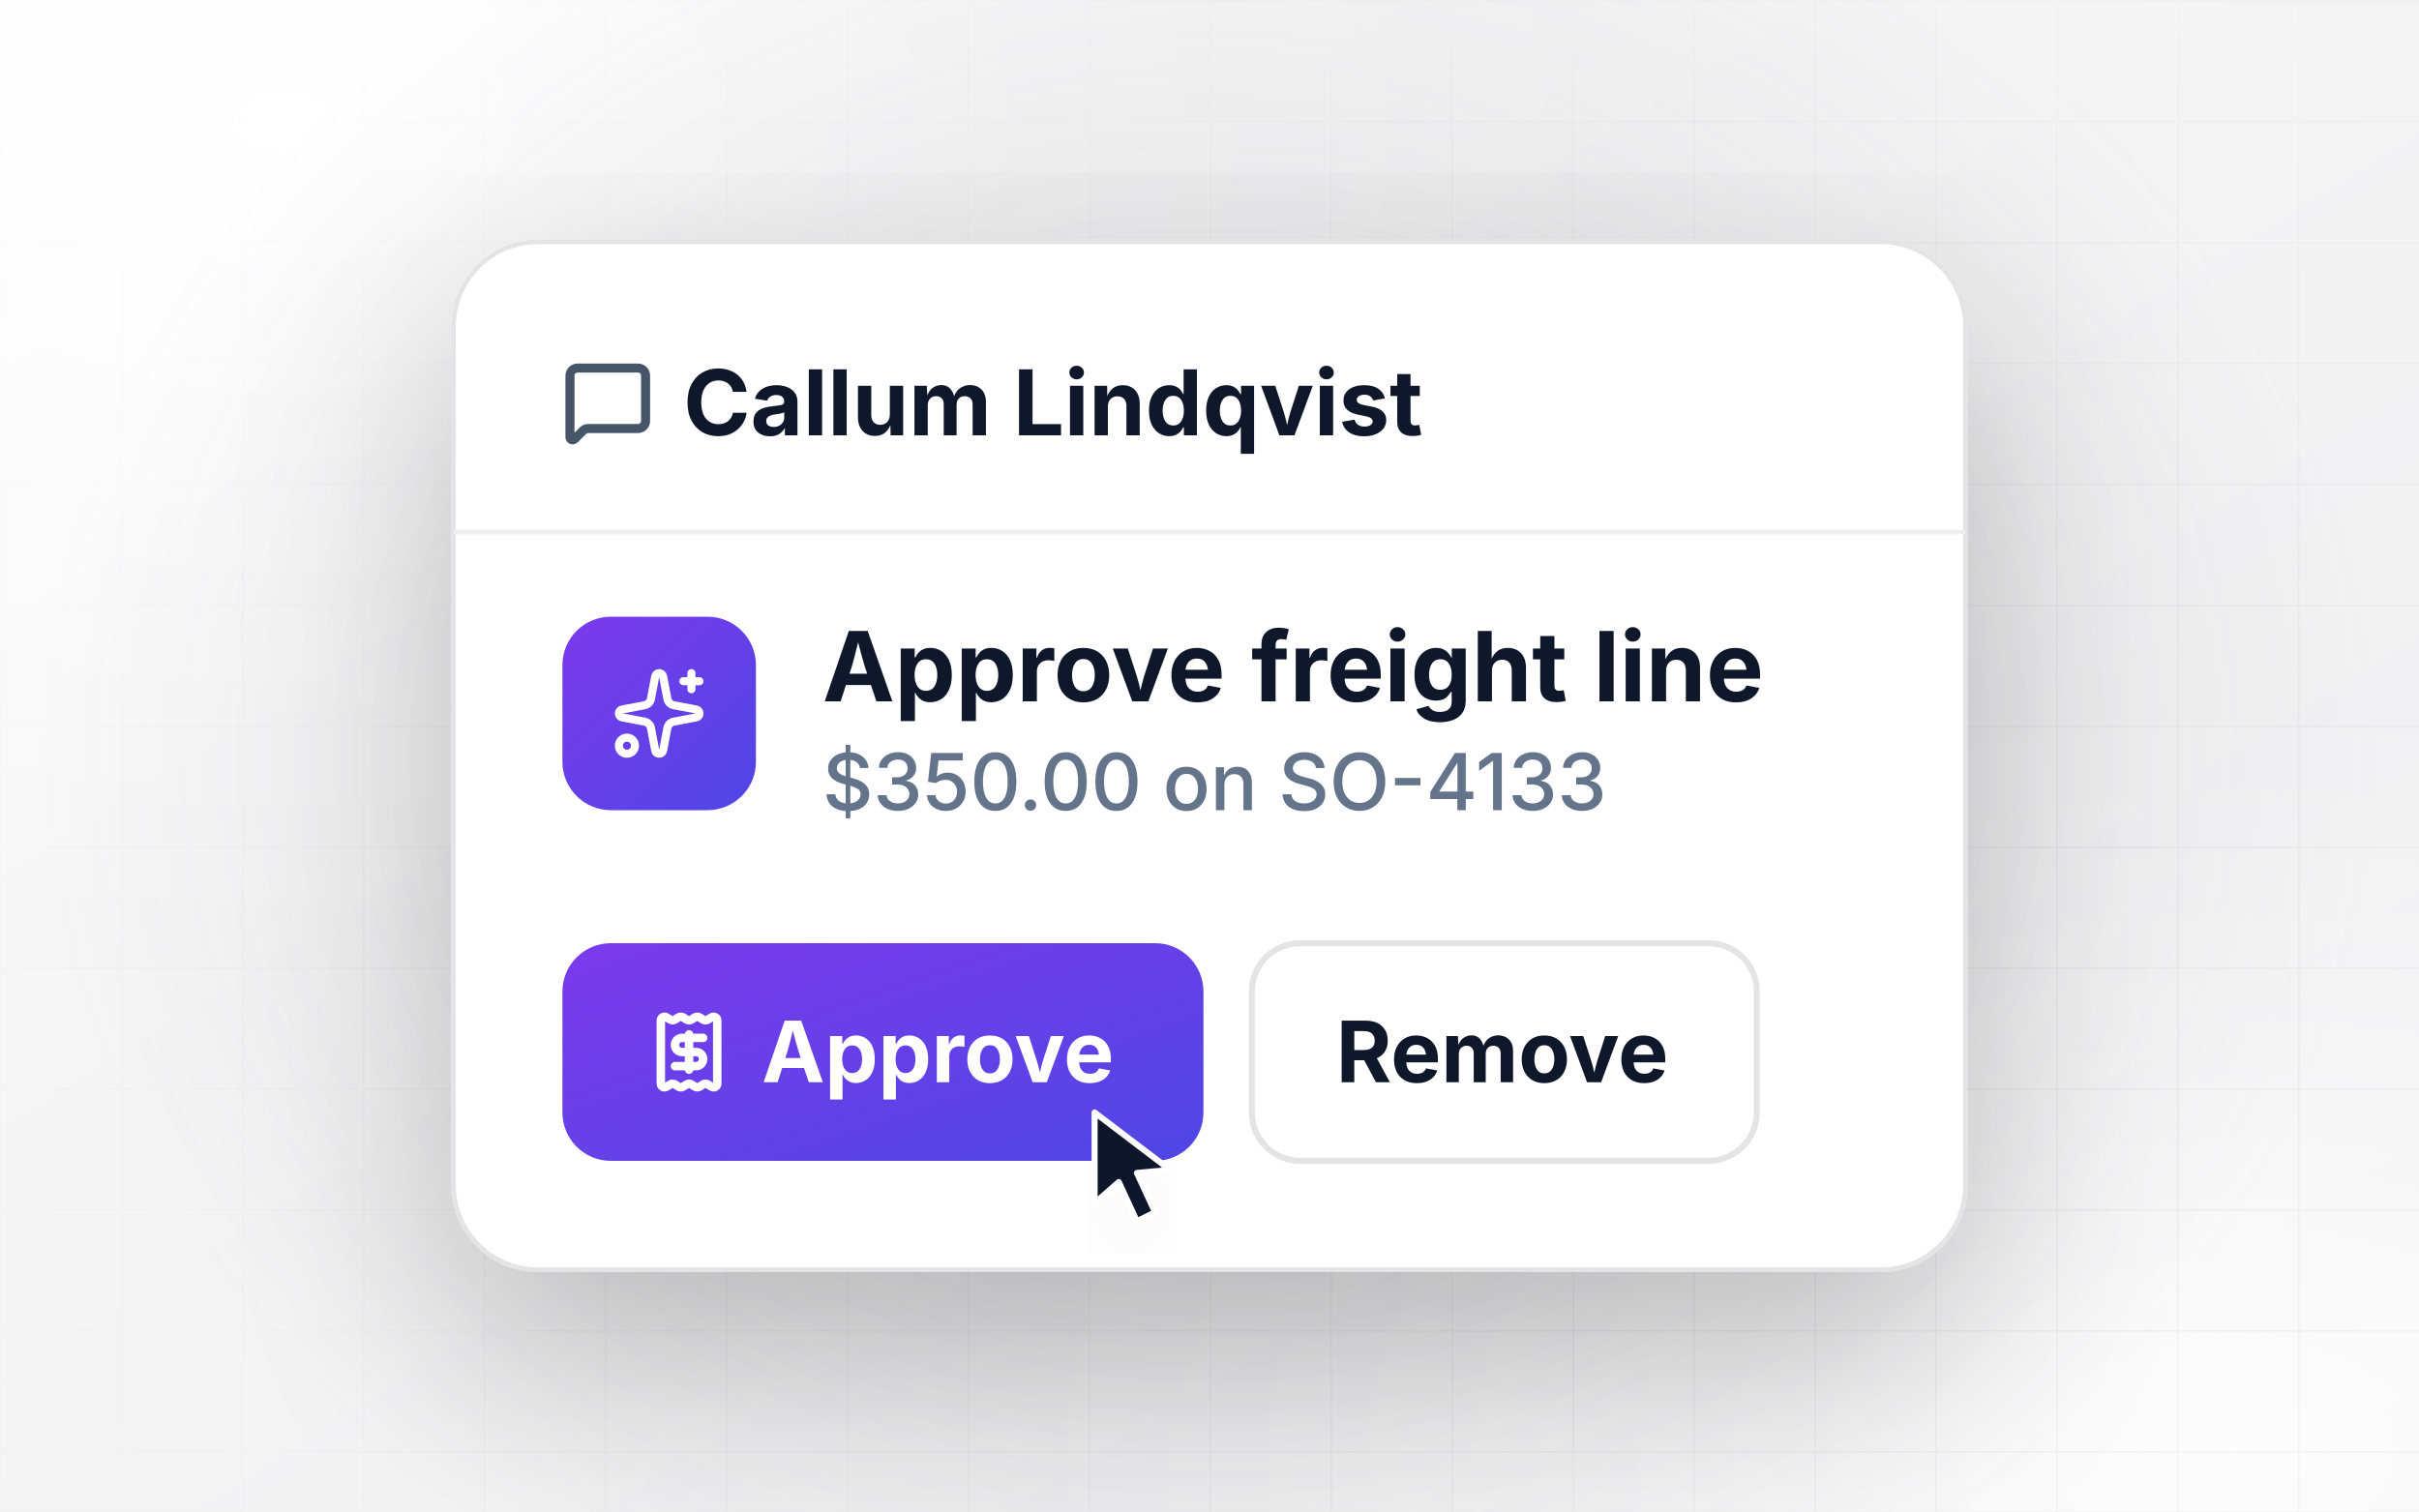
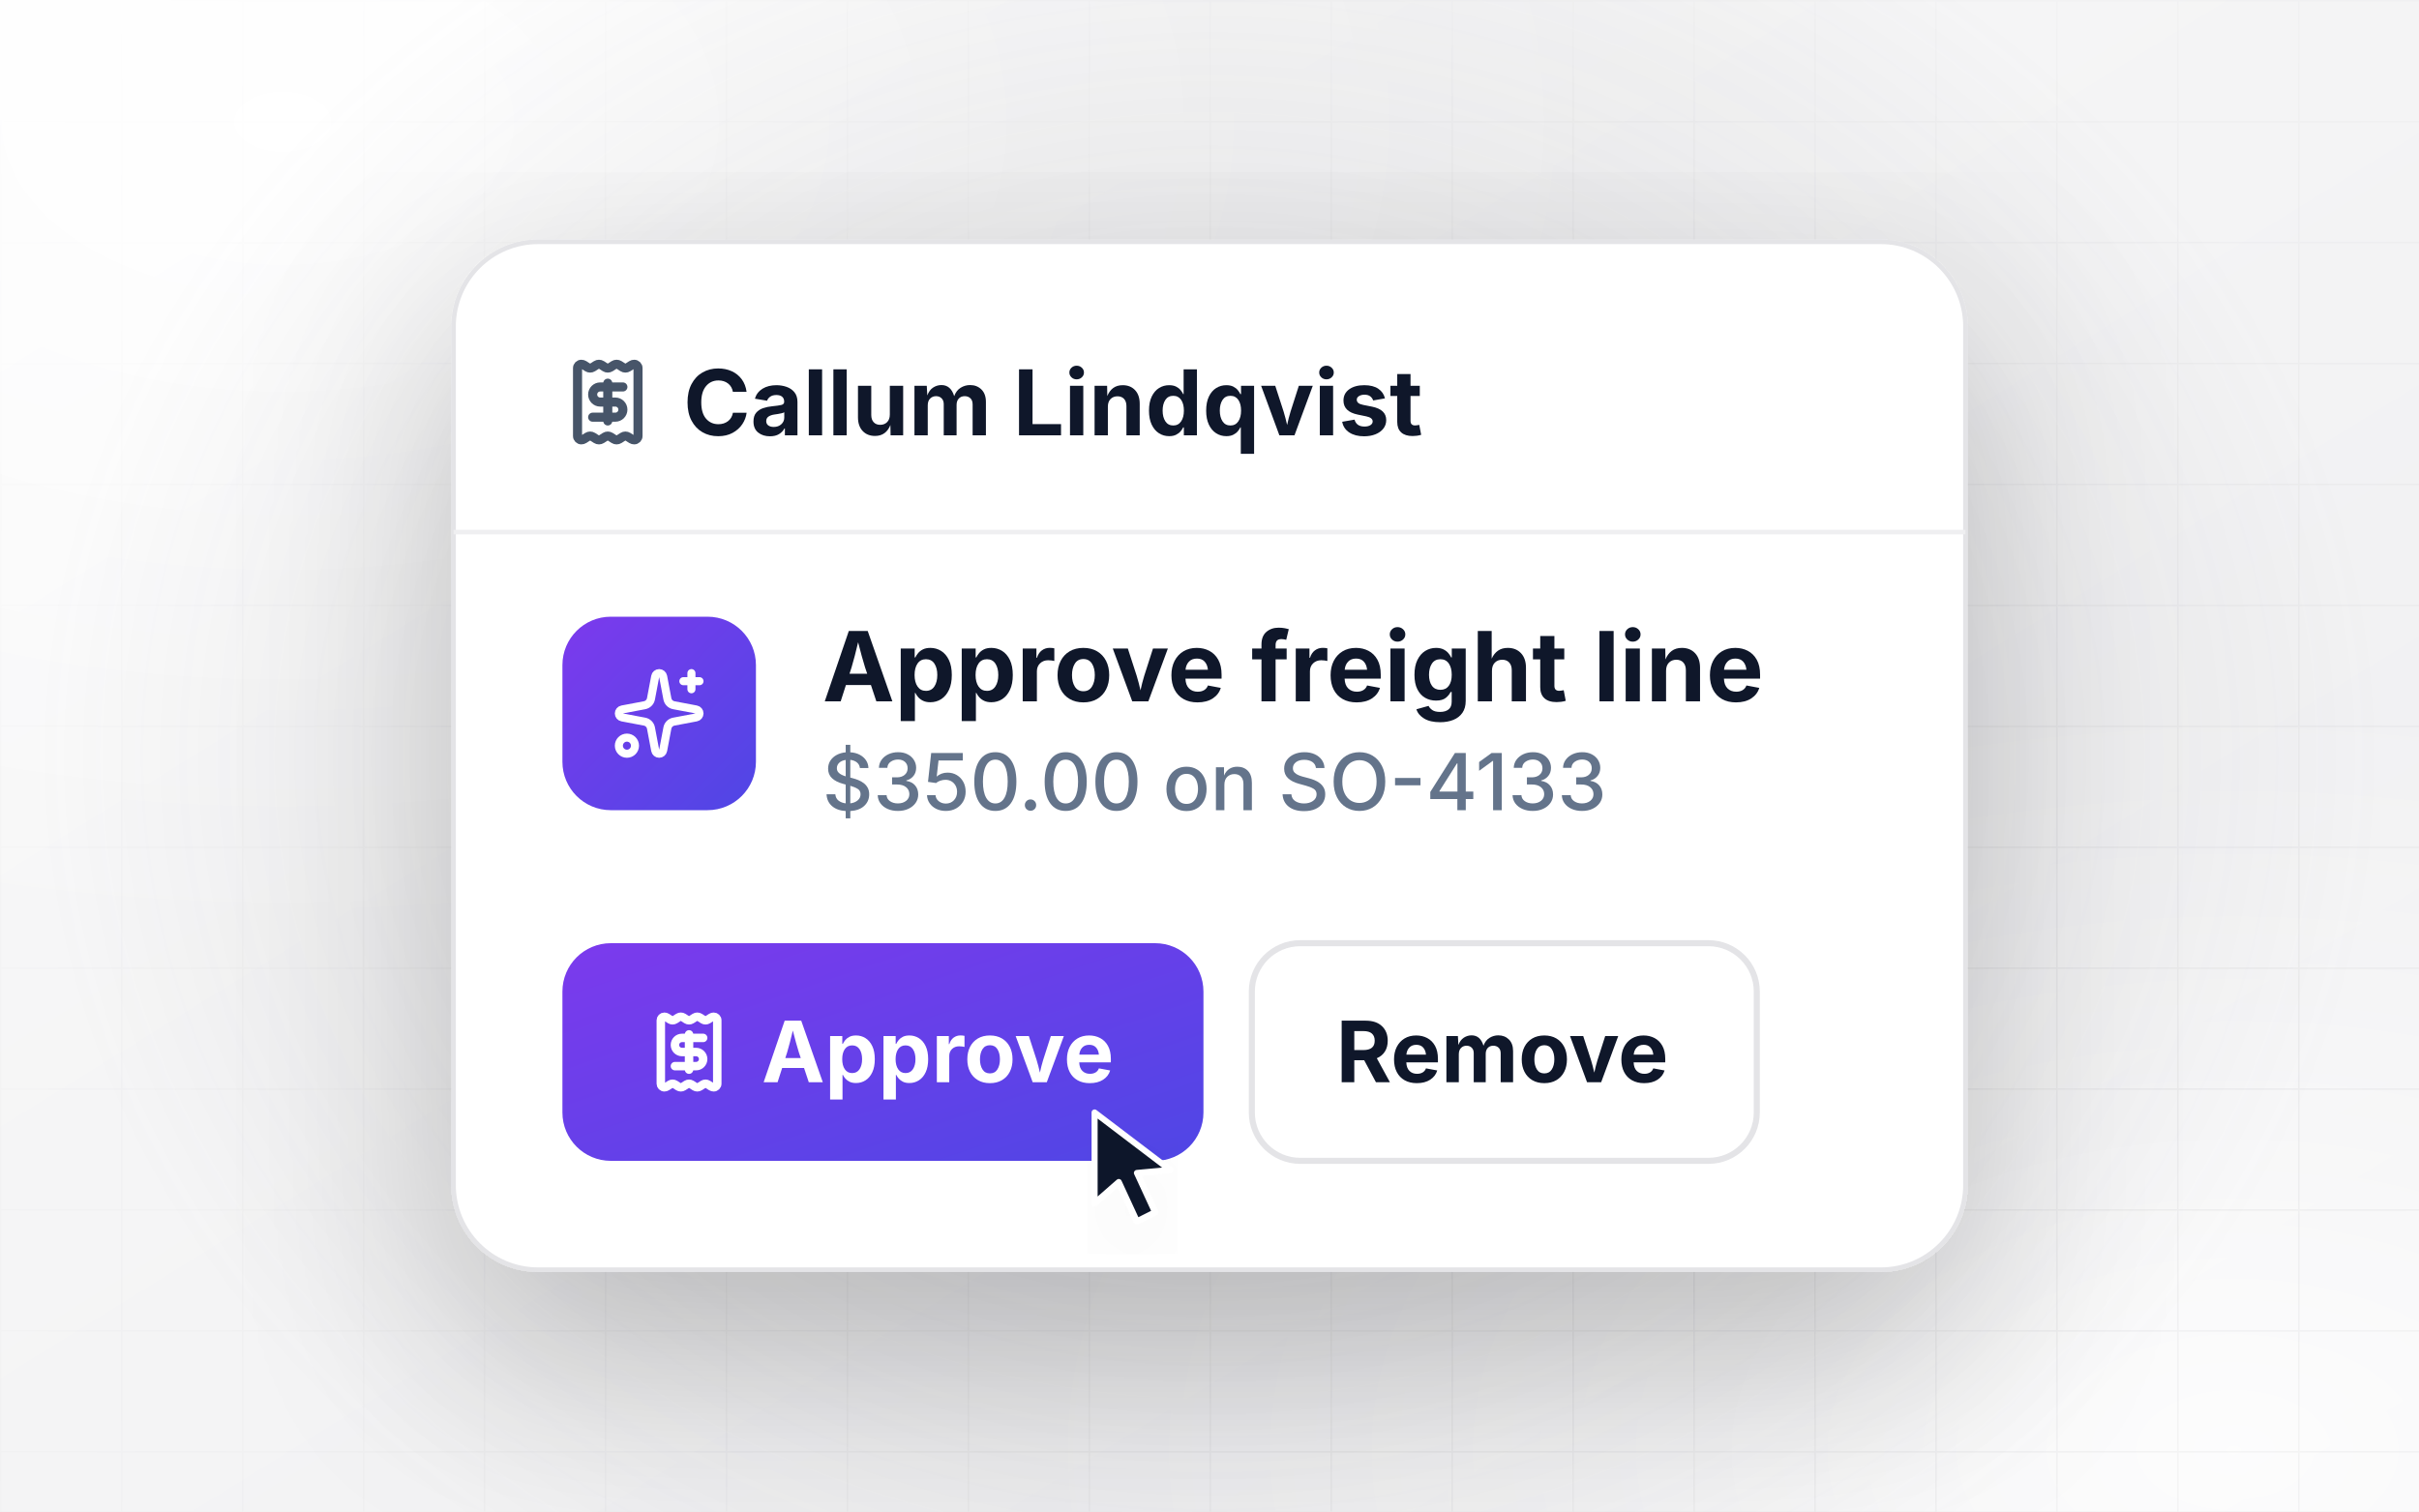
<svg xmlns="http://www.w3.org/2000/svg" xmlns:xlink="http://www.w3.org/1999/xlink" viewBox="0 0 800 500" width="800" height="500" role="img">
  <defs>
    <linearGradient id="bg" x1="0" y1="0" x2="1" y2="1">
      <stop offset="0" stop-color="#FAFAFA" />
      <stop offset="1" stop-color="#EEEEF0" />
    </linearGradient>
    <radialGradient id="glowA" cx="0.12" cy="0.08" r="0.55">
      <stop offset="0" stop-color="#FFFFFF" stop-opacity="0.95" />
      <stop offset="1" stop-color="#FFFFFF" stop-opacity="0" />
    </radialGradient>
    <radialGradient id="glowB" cx="0.92" cy="0.96" r="0.5">
      <stop offset="0" stop-color="#FFFFFF" stop-opacity="0.85" />
      <stop offset="1" stop-color="#FFFFFF" stop-opacity="0" />
    </radialGradient>
    <linearGradient id="gAcc" x1="0" y1="0" x2="1" y2="1">
      <stop offset="0" stop-color="#7C3AED" />
      <stop offset="1" stop-color="#4F46E5" />
    </linearGradient>
    <linearGradient id="gStroke" x1="0" y1="0" x2="1" y2="0">
      <stop offset="0" stop-color="#A78BFA" />
      <stop offset="1" stop-color="#818CF8" />
    </linearGradient>
    <pattern id="grid" width="40" height="40" patternUnits="userSpaceOnUse">
      <path d="M40 0H0V40" fill="none" stroke="#52525B" stroke-opacity="0.07" stroke-width="1" />
    </pattern>
    <radialGradient id="fade" cx="0.5" cy="0.45" r="0.65">
      <stop offset="0" stop-color="#fff" stop-opacity="1" />
      <stop offset="1" stop-color="#fff" stop-opacity="0" />
    </radialGradient>
    <mask id="gridMask">
      <rect width="1200" height="800" fill="url(#fade)" />
    </mask>
    <filter id="e1" x="-10%" y="-10%" width="120%" height="140%">
      <feDropShadow dx="0" dy="1" stdDeviation="1.2" flood-color="#0F172A" flood-opacity="0.07" />
      <feDropShadow dx="0" dy="12" stdDeviation="18" flood-color="#18181B" flood-opacity="0.08" />
    </filter>
    <filter id="e2" x="-15%" y="-15%" width="130%" height="160%">
      <feDropShadow dx="0" dy="2" stdDeviation="3" flood-color="#0F172A" flood-opacity="0.10" />
      <feDropShadow dx="0" dy="28" stdDeviation="34" flood-color="#18181B" flood-opacity="0.20" />
    </filter>
    <radialGradient id="spot" cx="0.5" cy="0.5" r="0.5">
      <stop offset="0" stop-color="#71717A" stop-opacity="0.24" />
      <stop offset="1" stop-color="#71717A" stop-opacity="0" />
    </radialGradient>
    <path id="g700_C" d="M786 -20Q587 -20 431.0 70.0Q275 160 184.5 331.0Q94 502 94 744Q94 987 185.0 1158.5Q276 1330 433.0 1420.0Q590 1510 786 1510Q955 1510 1092.0 1447.5Q1229 1385 1317.0 1266.5Q1405 1148 1427 981H1118Q1097 1102 1008.5 1170.5Q920 1239 792 1239Q618 1239 511.0 1110.0Q404 981 404 744Q404 502 511.5 376.5Q619 251 791 251Q918 251 1007.5 319.5Q1097 388 1119 510H1428Q1411 371 1330.0 250.5Q1249 130 1111.5 55.0Q974 -20 786 -20Z" />
    <path id="g700_a" d="M440 -22Q280 -22 174.0 62.5Q68 147 68 313Q68 438 128.0 509.0Q188 580 284.0 613.0Q380 646 490 656Q634 670 697.5 685.5Q761 701 761 756V761Q761 832 715.5 871.0Q670 910 586 910Q499 910 446.0 872.5Q393 835 375 781L100 827Q143 972 271.5 1052.0Q400 1132 587 1132Q707 1132 815.5 1094.0Q924 1056 992.5 972.5Q1061 889 1061 753V0H777V155H767Q726 77 645.0 27.5Q564 -22 440 -22ZM525 189Q630 189 696.5 250.0Q763 311 763 400V521Q745 508 704.5 498.5Q664 489 619.0 481.5Q574 474 541 470Q458 458 407.0 423.0Q356 388 356 321Q356 256 403.5 222.5Q451 189 525 189Z" />
    <path id="g700_l" d="M428 1490V0H128V1490Z" />
    <path id="g700_u" d="M513 -14Q339 -14 233.5 98.0Q128 210 128 407V1118H428V459Q428 355 482.0 296.0Q536 237 630 237Q726 237 786.5 298.5Q847 360 847 471V1118H1148V0H864L860 232Q813 113 726.5 49.5Q640 -14 513 -14Z" />
    <path id="g700_m" d="M128 0V1118H406L418 901Q463 1023 550.0 1079.0Q637 1135 737 1135Q949 1135 1025 884Q1072 1013 1170.5 1074.0Q1269 1135 1384 1135Q1538 1135 1639.5 1035.5Q1741 936 1741 754V0H1441V697Q1441 791 1389.5 837.5Q1338 884 1263 884Q1178 884 1128.5 830.0Q1079 776 1079 688V0H789V705Q789 787 740.5 835.5Q692 884 615 884Q536 884 482.0 830.5Q428 777 428 676V0Z" />
    <path id="g700_L" d="M135 0V1490H440V253H1083V0Z" />
    <path id="g700_i" d="M128 0V1118H428V0ZM278 1264Q210 1264 162.0 1309.0Q114 1354 114 1418Q114 1482 162.0 1527.0Q210 1572 278 1572Q346 1572 394.5 1527.0Q443 1482 443 1418Q443 1354 394.5 1309.0Q346 1264 278 1264Z" />
    <path id="g700_n" d="M428 647V0H128V1118H411L415 887Q462 1004 548.0 1068.0Q634 1132 763 1132Q937 1132 1042.0 1020.0Q1147 908 1147 711V0H847V659Q847 763 793.5 822.0Q740 881 645 881Q549 881 488.5 819.5Q428 758 428 647Z" />
    <path id="g700_d" d="M537 -19Q408 -19 305.0 47.5Q202 114 141.5 242.5Q81 371 81 557Q81 748 143.0 876.0Q205 1004 308.0 1068.0Q411 1132 535 1132Q630 1132 693.0 1100.0Q756 1068 794.5 1021.0Q833 974 853 930H863V1490H1163V0H868V179H853Q832 134 793.0 88.5Q754 43 691.0 12.0Q628 -19 537 -19ZM629 222Q743 222 806.0 314.0Q869 406 869 558Q869 710 806.5 801.0Q744 892 629 892Q511 892 450.0 798.5Q389 705 389 558Q389 410 450.5 316.0Q512 222 629 222Z" />
    <path id="g700_q" d="M1163 -418H863V179H853Q832 134 793.0 88.5Q754 43 691.0 12.0Q628 -19 537 -19Q408 -19 305.0 47.5Q202 114 141.5 242.5Q81 371 81 557Q81 748 143.0 876.0Q205 1004 308.0 1068.0Q411 1132 535 1132Q630 1132 693.0 1100.0Q756 1068 794.5 1021.0Q833 974 853 930H868V1118H1163ZM629 222Q743 222 806.0 314.0Q869 406 869 558Q869 710 806.5 801.0Q744 892 629 892Q511 892 450.0 798.5Q389 705 389 558Q389 410 450.5 316.0Q512 222 629 222Z" />
    <path id="g700_v" d="M443 0 31 1118H350L538 538Q561 463 580.5 387.0Q600 311 618 233Q635 311 653.5 386.5Q672 462 696 538L882 1118H1197L784 0Z" />
    <path id="g700_s" d="M572 -22Q370 -22 238.5 64.0Q107 150 78 306L357 354Q400 198 581 198Q667 198 716.5 230.5Q766 263 766 313Q766 398 622 428L429 468Q107 534 107 785Q107 946 236.0 1039.0Q365 1132 577 1132Q776 1132 894.0 1051.0Q1012 970 1043 834L777 787Q759 844 711.0 880.5Q663 917 581 917Q507 917 457.0 885.5Q407 854 407 804Q407 762 439.5 732.5Q472 703 551 687L752 647Q1072 582 1072 345Q1072 235 1008.0 152.5Q944 70 831.0 24.0Q718 -22 572 -22Z" />
    <path id="g700_t" d="M683 1118V889H474V327Q474 223 576 223Q593 223 623.5 227.5Q654 232 671 236L714 11Q664 -4 614.5 -10.0Q565 -16 520 -16Q352 -16 263.0 65.5Q174 147 174 301V889H20V1118H174V1384H474V1118Z" />
    <path id="g700_A" d="M49 0 558 1490H958L1480 0H1141L1026 346H497L386 0ZM573 585H947L902 719Q866 833 830.0 966.0Q794 1099 755 1251Q718 1097 684.0 964.0Q650 831 616 719Z" />
    <path id="g700_p" d="M128 -418V1118H423V930H437Q457 974 495.5 1021.0Q534 1068 597.5 1100.0Q661 1132 756 1132Q880 1132 983.0 1068.0Q1086 1004 1147.5 876.0Q1209 748 1209 557Q1209 371 1149.0 242.5Q1089 114 986.0 47.5Q883 -19 754 -19Q663 -19 600.0 12.0Q537 43 497.5 88.5Q458 134 437 179H428V-418ZM662 222Q779 222 840.5 316.0Q902 410 902 558Q902 705 841.0 798.5Q780 892 662 892Q546 892 483.5 801.0Q421 710 421 558Q421 406 484.0 314.0Q547 222 662 222Z" />
    <path id="g700_r" d="M128 0V1118H418V923H430Q461 1026 533.5 1079.5Q606 1133 700 1133Q751 1133 797 1123V855Q777 861 738.5 865.5Q700 870 667 870Q563 870 495.5 805.0Q428 740 428 636V0Z" />
    <path id="g700_o" d="M628 -22Q460 -22 337.0 50.5Q214 123 147.5 252.5Q81 382 81 554Q81 727 147.5 857.0Q214 987 337.0 1059.5Q460 1132 628 1132Q796 1132 919.0 1059.5Q1042 987 1108.5 857.0Q1175 727 1175 554Q1175 382 1108.5 252.5Q1042 123 919.0 50.5Q796 -22 628 -22ZM628 214Q748 214 809.0 311.0Q870 408 870 555Q870 703 809.0 799.5Q748 896 628 896Q508 896 447.5 799.5Q387 703 387 555Q387 408 447.5 311.0Q508 214 628 214Z" />
    <path id="g700_e" d="M633 -22Q462 -22 338.0 48.0Q214 118 147.5 247.0Q81 376 81 553Q81 726 147.5 856.0Q214 986 334.5 1059.0Q455 1132 618 1132Q764 1132 883.0 1070.0Q1002 1008 1072.5 882.0Q1143 756 1143 565V481H378Q383 344 454.0 274.0Q525 204 638 204Q717 204 773.5 237.5Q830 271 854 336L1126 285Q1085 146 956.5 62.0Q828 -22 633 -22ZM380 669H854Q843 778 784.0 842.0Q725 906 621 906Q513 906 451.0 839.5Q389 773 380 669Z" />
    <path id="g700_f" d="M750 1118V889H516V0H217V889H20V1118H217V1204Q217 1382 321.0 1471.0Q425 1560 580 1560Q651 1560 709.0 1549.0Q767 1538 795 1529L741 1303Q723 1308 696.5 1313.0Q670 1318 641 1318Q572 1318 544.0 1285.5Q516 1253 516 1194V1118Z" />
    <path id="g700_g" d="M625 -442Q415 -442 287.0 -365.0Q159 -288 122 -168L380 -96Q401 -143 457.5 -183.5Q514 -224 623 -224Q737 -224 803.0 -171.5Q869 -119 869 -8V198H846Q815 130 743.5 73.0Q672 16 536 16Q410 16 307.0 75.0Q204 134 142.5 255.0Q81 376 81 561Q81 750 143.5 877.0Q206 1004 309.5 1068.0Q413 1132 537 1132Q631 1132 695.0 1100.0Q759 1068 798.5 1021.0Q838 974 858 930H871V1118H1166V9Q1166 -142 1096.5 -242.5Q1027 -343 904.5 -392.5Q782 -442 625 -442ZM630 244Q745 244 807.5 328.5Q870 413 870 563Q870 712 808.0 802.0Q746 892 630 892Q512 892 450.5 799.5Q389 707 389 563Q389 416 451.0 330.0Q513 244 630 244Z" />
    <path id="g700_h" d="M428 647V0H128V1490H422V904Q471 1013 555.0 1072.5Q639 1132 763 1132Q937 1132 1042.5 1020.0Q1148 908 1148 711V0H847V659Q847 763 793.5 822.0Q740 881 645 881Q549 881 488.5 819.5Q428 758 428 647Z" />
    <path id="g500_dollar" d="M605 -212V-23Q380 -8 248.0 107.0Q116 222 106 414H335Q344 306 420.0 248.0Q496 190 605 178V667L535 687Q352 736 249.5 832.0Q147 928 147 1081Q147 1200 206.5 1291.0Q266 1382 369.0 1438.0Q472 1494 605 1507V1702H725V1508Q864 1499 969.0 1444.0Q1074 1389 1134.0 1299.5Q1194 1210 1197 1098H975Q965 1189 897.5 1243.5Q830 1298 725 1310V849L788 832Q859 814 934.5 783.5Q1010 753 1074.0 704.5Q1138 656 1177.5 584.5Q1217 513 1217 412Q1217 233 1088.5 112.5Q960 -8 725 -23V-212ZM725 178Q843 192 917.5 255.5Q992 319 992 415Q992 509 915.5 556.0Q839 603 725 635ZM605 881V1308Q498 1293 436.5 1235.0Q375 1177 375 1094Q375 1031 410.0 989.5Q445 948 498.0 922.5Q551 897 605 881Z" />
    <path id="g500_three" d="M643 -20Q492 -20 374.5 32.0Q257 84 188.5 176.0Q120 268 116 390H347Q353 291 437.0 233.5Q521 176 641 176Q771 176 855.5 242.5Q940 309 940 417Q940 528 855.0 598.5Q770 669 617 669H490V855H617Q740 855 817.5 919.5Q895 984 895 1091Q895 1194 827.0 1256.5Q759 1319 645 1319Q537 1319 454.0 1261.5Q371 1204 367 1102H147Q151 1223 218.5 1315.0Q286 1407 398.5 1458.5Q511 1510 649 1510Q792 1510 897.5 1454.0Q1003 1398 1060.0 1305.5Q1117 1213 1117 1104Q1117 978 1047.0 891.5Q977 805 860 774V763Q1009 740 1090.0 644.5Q1171 549 1171 409Q1171 285 1102.5 188.0Q1034 91 915.0 35.5Q796 -20 643 -20Z" />
    <path id="g500_five" d="M607 -20Q468 -20 359.0 33.0Q250 86 185.5 179.0Q121 272 116 390H338Q346 294 423.0 233.0Q500 172 607 172Q734 172 816.5 258.0Q899 344 899 478Q899 568 860.0 639.0Q821 710 753.0 750.5Q685 791 597 791Q529 791 461.0 767.5Q393 744 352 707L142 737L225 1490H1048V1295H416L369 879H377Q421 923 493.5 950.5Q566 978 650 978Q786 978 892.5 914.0Q999 850 1060.5 738.0Q1122 626 1122 482Q1122 337 1056.0 223.5Q990 110 873.5 45.0Q757 -20 607 -20Z" />
    <path id="g500_zero" d="M661 -20Q401 -20 257.0 180.0Q113 380 113 744Q113 1106 257.5 1308.0Q402 1510 661 1510Q920 1510 1064.5 1308.0Q1209 1106 1209 744Q1209 381 1065.5 180.5Q922 -20 661 -20ZM661 175Q816 175 899.5 324.0Q983 473 983 744Q983 1016 899.5 1166.0Q816 1316 661 1316Q506 1316 422.0 1165.5Q338 1015 338 744Q338 473 422.0 324.0Q506 175 661 175Z" />
    <path id="g500_period" d="M311 -15Q249 -15 206.0 27.5Q163 70 163 132Q163 194 206.0 237.0Q249 280 311 280Q373 280 415.5 237.0Q458 194 458 132Q458 70 415.5 27.5Q373 -15 311 -15Z" />
    <path id="g500_o" d="M618 -23Q461 -23 343.5 49.0Q226 121 161.0 250.5Q96 380 96 553Q96 727 161.0 857.5Q226 988 343.5 1060.0Q461 1132 618 1132Q776 1132 893.5 1060.0Q1011 988 1076.0 857.5Q1141 727 1141 553Q1141 380 1076.0 250.5Q1011 121 893.5 49.0Q776 -23 618 -23ZM618 163Q720 163 786.5 216.5Q853 270 885.5 358.5Q918 447 918 553Q918 660 885.5 749.5Q853 839 786.5 892.5Q720 946 618 946Q517 946 451.0 892.5Q385 839 352.5 749.5Q320 660 320 553Q320 447 352.5 358.5Q385 270 451.0 216.5Q517 163 618 163Z" />
    <path id="g500_n" d="M368 662V0H148V1118H358L359 903Q411 1021 498.5 1076.5Q586 1132 704 1132Q875 1132 979.5 1024.5Q1084 917 1084 710V0H864V683Q864 804 801.0 872.0Q738 940 628 940Q516 940 442.0 867.5Q368 795 368 662Z" />
    <path id="g500_S" d="M665 -25Q414 -25 265.0 92.5Q116 210 106 414H335Q345 292 440.0 233.5Q535 175 664 175Q806 175 899.0 241.0Q992 307 992 415Q992 512 910.5 559.5Q829 607 709 639L535 687Q352 736 249.5 832.0Q147 928 147 1081Q147 1210 216.5 1306.5Q286 1403 405.5 1456.5Q525 1510 675 1510Q828 1510 944.5 1456.5Q1061 1403 1127.5 1309.5Q1194 1216 1197 1098H975Q964 1200 880.5 1256.0Q797 1312 670 1312Q535 1312 455.0 1250.5Q375 1189 375 1094Q375 1023 418.0 979.5Q461 936 523.5 910.5Q586 885 643 870L788 832Q859 814 934.5 783.5Q1010 753 1074.0 704.5Q1138 656 1177.5 584.5Q1217 513 1217 412Q1217 286 1152.0 187.0Q1087 88 963.5 31.5Q840 -25 665 -25Z" />
    <path id="g500_O" d="M786 -20Q593 -20 440.5 72.0Q288 164 200.5 335.0Q113 506 113 744Q113 983 200.5 1154.5Q288 1326 440.5 1418.0Q593 1510 786 1510Q979 1510 1130.5 1418.0Q1282 1326 1369.5 1154.5Q1457 983 1457 744Q1457 506 1369.5 334.5Q1282 163 1130.5 71.5Q979 -20 786 -20ZM786 188Q913 188 1013.5 252.0Q1114 316 1172.5 440.0Q1231 564 1231 744Q1231 925 1172.5 1049.5Q1114 1174 1013.5 1238.0Q913 1302 786 1302Q658 1302 557.0 1238.0Q456 1174 397.5 1049.5Q339 925 339 744Q339 564 397.5 440.0Q456 316 557.0 252.0Q658 188 786 188Z" />
    <path id="g500_hyphen_case" d="M805 839V648H143V839Z" />
    <path id="g500_four" d="M114 290V474L756 1490H1038V484H1234V290H1038V0H819V290ZM821 484V1219H809L352 496V484Z" />
    <path id="g500_one" d="M685 1490V0H459V1283H449L95 1025V1254L421 1490Z" />
    <path id="g700_R" d="M135 0V1490H716Q970 1490 1109.5 1357.5Q1249 1225 1249 1005Q1249 852 1181.0 743.5Q1113 635 985 581L1302 0H964L680 532H440V0ZM440 779H660Q934 779 934 1005Q934 1118 866.5 1178.0Q799 1238 659 1238H440Z" />
  </defs>
  <style>
.pulse{transform-box:fill-box;transform-origin:center;animation:pulse 2.4s cubic-bezier(.2,.7,.3,1) infinite}
@keyframes pulse{0%{transform:scale(1);opacity:.30}75%{transform:scale(2.1);opacity:0}100%{transform:scale(2.1);opacity:0}}
.caret{animation:blink 1.1s steps(1) infinite}
@keyframes blink{0%,55%{opacity:1}56%,100%{opacity:0}}
.press{transform-box:fill-box;transform-origin:0 0;animation:press 3.2s ease-in-out infinite}
@keyframes press{0%,58%,100%{transform:translate(0,0) scale(1)}66%{transform:translate(1.5px,2px) scale(.9)}74%{transform:translate(0,0) scale(1)}}
.ripple{transform-box:fill-box;transform-origin:center;opacity:0;animation:ripple 3.2s ease-out infinite}
@keyframes ripple{0%,62%{opacity:0;transform:scale(.4)}68%{opacity:.5}100%{opacity:0;transform:scale(2.4)}}
.sweep{animation:sweep 4.8s cubic-bezier(.45,0,.2,1) infinite}
@keyframes sweep{0%{transform:translateY(-470px);opacity:0}8%{opacity:1}72%{transform:translateY(0);opacity:1}100%{transform:translateY(0);opacity:1}}
.ring{transform-box:fill-box;transform-origin:50% 12%;animation:ring 4s ease-in-out infinite}
@keyframes ring{0%,70%,100%{transform:rotate(0)}74%{transform:rotate(14deg)}78%{transform:rotate(-12deg)}82%{transform:rotate(8deg)}86%{transform:rotate(-4deg)}90%{transform:rotate(0)}}
.glow{animation:glow 2.6s ease-in-out infinite}
@keyframes glow{0%,100%{opacity:1}50%{opacity:.45}}
.float{animation:float 6s ease-in-out infinite}
@keyframes float{0%,100%{transform:translateY(0)}50%{transform:translateY(-6px)}}
@media (prefers-reduced-motion: reduce){*{animation:none!important}}
</style>
  <rect width="800" height="500" fill="url(#bg)" />
  <rect width="800" height="500" fill="url(#glowA)" />
  <rect width="800" height="500" fill="url(#glowB)" />
  <rect width="800" height="500" fill="url(#grid)" mask="url(#gridMask)" />
  <ellipse cx="400.0" cy="250.0" rx="390.0" ry="323.0" fill="url(#spot)" />
  <rect x="150" y="80" width="500" height="340" rx="28" fill="#fff" stroke="#E4E4E7" stroke-width="1.5" filter="url(#e2)" />
  <g transform="translate(186 118) scale(1.25)" fill="none" stroke="#475569" stroke-width="2.4" stroke-linecap="round" stroke-linejoin="round">
-     <path d="M22 17a2 2 0 0 1-2 2H6.828a2 2 0 0 0-1.414.586l-2.202 2.202A.71.71 0 0 1 2 21.286V5a2 2 0 0 1 2-2h16a2 2 0 0 1 2 2z" />
+     <path d="M12 17V7" />
+     <path d="M16 8h-6a2 2 0 0 0 0 4h4a2 2 0 0 1 0 4H8" />
+     <path d="M4 3a1 1 0 0 1 1-1 1.3 1.3 0 0 1 .7.2l.933.6a1.3 1.3 0 0 0 1.4 0l.934-.6a1.3 1.3 0 0 1 1.4 0l.933.6a1.3 1.3 0 0 0 1.4 0l.933-.6a1.3 1.3 0 0 1 1.4 0l.934.6a1.3 1.3 0 0 0 1.4 0l.933-.6A1.3 1.3 0 0 1 19 2a1 1 0 0 1 1 1v18a1 1 0 0 1-1 1 1.3 1.3 0 0 1-.7-.2l-.933-.6a1.3 1.3 0 0 0-1.4 0l-.934.6a1.3 1.3 0 0 1-1.4 0l-.933-.6a1.3 1.3 0 0 0-1.4 0l-.933.6a1.3 1.3 0 0 1-1.4 0l-.934-.6a1.3 1.3 0 0 0-1.4 0l-.933.6a1.3 1.3 0 0 1-.7.2 1 1 0 0 1-1-1z" />
  </g>
  <g>
    <use href="#g700_C" xlink:href="#g700_C" transform="translate(226.00 144.00) scale(0.01465 -0.01465)" fill="#0F172A" />
    <use href="#g700_a" xlink:href="#g700_a" transform="translate(248.19 144.00) scale(0.01465 -0.01465)" fill="#0F172A" />
    <use href="#g700_l" xlink:href="#g700_l" transform="translate(265.61 144.00) scale(0.01465 -0.01465)" fill="#0F172A" />
    <use href="#g700_l" xlink:href="#g700_l" transform="translate(273.74 144.00) scale(0.01465 -0.01465)" fill="#0F172A" />
    <use href="#g700_u" xlink:href="#g700_u" transform="translate(281.87 144.00) scale(0.01465 -0.01465)" fill="#0F172A" />
    <use href="#g700_m" xlink:href="#g700_m" transform="translate(300.55 144.00) scale(0.01465 -0.01465)" fill="#0F172A" />
    <use href="#g700_L" xlink:href="#g700_L" transform="translate(335.03 144.00) scale(0.01465 -0.01465)" fill="#0F172A" />
    <use href="#g700_i" xlink:href="#g700_i" transform="translate(351.99 144.00) scale(0.01465 -0.01465)" fill="#0F172A" />
    <use href="#g700_n" xlink:href="#g700_n" transform="translate(360.12 144.00) scale(0.01465 -0.01465)" fill="#0F172A" />
    <use href="#g700_d" xlink:href="#g700_d" transform="translate(378.80 144.00) scale(0.01465 -0.01465)" fill="#0F172A" />
    <use href="#g700_q" xlink:href="#g700_q" transform="translate(397.71 144.00) scale(0.01465 -0.01465)" fill="#0F172A" />
    <use href="#g700_v" xlink:href="#g700_v" transform="translate(416.62 144.00) scale(0.01465 -0.01465)" fill="#0F172A" />
    <use href="#g700_i" xlink:href="#g700_i" transform="translate(434.61 144.00) scale(0.01465 -0.01465)" fill="#0F172A" />
    <use href="#g700_s" xlink:href="#g700_s" transform="translate(442.74 144.00) scale(0.01465 -0.01465)" fill="#0F172A" />
    <use href="#g700_t" xlink:href="#g700_t" transform="translate(459.54 144.00) scale(0.01465 -0.01465)" fill="#0F172A" />
  </g>
  <line x1="150" y1="176" x2="650" y2="176" stroke="#EFEFF1" stroke-width="1.5" />
  <rect x="186" y="204" width="64" height="64" rx="16" fill="url(#gAcc)" />
  <g transform="translate(202 220) scale(1.3333)" fill="none" stroke="#fff" stroke-width="2" stroke-linecap="round" stroke-linejoin="round">
    <path d="M11.017 2.814a1 1 0 0 1 1.966 0l1.051 5.558a2 2 0 0 0 1.594 1.594l5.558 1.051a1 1 0 0 1 0 1.966l-5.558 1.051a2 2 0 0 0-1.594 1.594l-1.051 5.558a1 1 0 0 1-1.966 0l-1.051-5.558a2 2 0 0 0-1.594-1.594l-5.558-1.051a1 1 0 0 1 0-1.966l5.558-1.051a2 2 0 0 0 1.594-1.594z" />
    <path d="M20 2v4" />
    <path d="M22 4h-4" />
    <circle cx="4" cy="20" r="2" />
  </g>
  <g>
    <use href="#g700_A" xlink:href="#g700_A" transform="translate(272.00 232.00) scale(0.01562 -0.01562)" fill="#0F172A" />
    <use href="#g700_p" xlink:href="#g700_p" transform="translate(295.89 232.00) scale(0.01562 -0.01562)" fill="#0F172A" />
    <use href="#g700_p" xlink:href="#g700_p" transform="translate(316.06 232.00) scale(0.01562 -0.01562)" fill="#0F172A" />
    <use href="#g700_r" xlink:href="#g700_r" transform="translate(336.23 232.00) scale(0.01562 -0.01562)" fill="#0F172A" />
    <use href="#g700_o" xlink:href="#g700_o" transform="translate(348.48 232.00) scale(0.01562 -0.01562)" fill="#0F172A" />
    <use href="#g700_v" xlink:href="#g700_v" transform="translate(367.53 232.00) scale(0.01562 -0.01562)" fill="#0F172A" />
    <use href="#g700_e" xlink:href="#g700_e" transform="translate(386.14 232.00) scale(0.01562 -0.01562)" fill="#0F172A" />
    <use href="#g700_f" xlink:href="#g700_f" transform="translate(413.80 232.00) scale(0.01562 -0.01562)" fill="#0F172A" />
    <use href="#g700_r" xlink:href="#g700_r" transform="translate(426.53 232.00) scale(0.01562 -0.01562)" fill="#0F172A" />
    <use href="#g700_e" xlink:href="#g700_e" transform="translate(438.78 232.00) scale(0.01562 -0.01562)" fill="#0F172A" />
    <use href="#g700_i" xlink:href="#g700_i" transform="translate(457.84 232.00) scale(0.01562 -0.01562)" fill="#0F172A" />
    <use href="#g700_g" xlink:href="#g700_g" transform="translate(466.52 232.00) scale(0.01562 -0.01562)" fill="#0F172A" />
    <use href="#g700_h" xlink:href="#g700_h" transform="translate(486.73 232.00) scale(0.01562 -0.01562)" fill="#0F172A" />
    <use href="#g700_t" xlink:href="#g700_t" transform="translate(506.66 232.00) scale(0.01562 -0.01562)" fill="#0F172A" />
    <use href="#g700_l" xlink:href="#g700_l" transform="translate(526.97 232.00) scale(0.01562 -0.01562)" fill="#0F172A" />
    <use href="#g700_i" xlink:href="#g700_i" transform="translate(535.64 232.00) scale(0.01562 -0.01562)" fill="#0F172A" />
    <use href="#g700_n" xlink:href="#g700_n" transform="translate(544.31 232.00) scale(0.01562 -0.01562)" fill="#0F172A" />
    <use href="#g700_e" xlink:href="#g700_e" transform="translate(564.23 232.00) scale(0.01562 -0.01562)" fill="#0F172A" />
  </g>
  <g>
    <use href="#g500_dollar" xlink:href="#g500_dollar" transform="translate(272.00 268.00) scale(0.0127 -0.0127)" fill="#64748B" />
    <use href="#g500_three" xlink:href="#g500_three" transform="translate(288.80 268.00) scale(0.0127 -0.0127)" fill="#64748B" />
    <use href="#g500_five" xlink:href="#g500_five" transform="translate(305.10 268.00) scale(0.0127 -0.0127)" fill="#64748B" />
    <use href="#g500_zero" xlink:href="#g500_zero" transform="translate(320.78 268.00) scale(0.0127 -0.0127)" fill="#64748B" />
    <use href="#g500_period" xlink:href="#g500_period" transform="translate(336.86 268.00) scale(0.0127 -0.0127)" fill="#64748B" />
    <use href="#g500_zero" xlink:href="#g500_zero" transform="translate(344.05 268.00) scale(0.0127 -0.0127)" fill="#64748B" />
    <use href="#g500_zero" xlink:href="#g500_zero" transform="translate(360.83 268.00) scale(0.0127 -0.0127)" fill="#64748B" />
    <use href="#g500_o" xlink:href="#g500_o" transform="translate(384.54 268.00) scale(0.0127 -0.0127)" fill="#64748B" />
    <use href="#g500_n" xlink:href="#g500_n" transform="translate(400.25 268.00) scale(0.0127 -0.0127)" fill="#64748B" />
    <use href="#g500_S" xlink:href="#g500_S" transform="translate(422.82 268.00) scale(0.0127 -0.0127)" fill="#64748B" />
    <use href="#g500_O" xlink:href="#g500_O" transform="translate(439.62 268.00) scale(0.0127 -0.0127)" fill="#64748B" />
    <use href="#g500_hyphen_case" xlink:href="#g500_hyphen_case" transform="translate(459.55 268.00) scale(0.0127 -0.0127)" fill="#64748B" />
    <use href="#g500_four" xlink:href="#g500_four" transform="translate(471.57 268.00) scale(0.0127 -0.0127)" fill="#64748B" />
    <use href="#g500_one" xlink:href="#g500_one" transform="translate(487.96 268.00) scale(0.0127 -0.0127)" fill="#64748B" />
    <use href="#g500_three" xlink:href="#g500_three" transform="translate(498.75 268.00) scale(0.0127 -0.0127)" fill="#64748B" />
    <use href="#g500_three" xlink:href="#g500_three" transform="translate(515.05 268.00) scale(0.0127 -0.0127)" fill="#64748B" />
  </g>
  <rect x="186" y="312" width="212" height="72" rx="16" fill="url(#gAcc)" />
  <g transform="translate(213.876 334.0) scale(1.1667)" fill="none" stroke="#fff" stroke-width="2.4" stroke-linecap="round" stroke-linejoin="round">
    <path d="M12 17V7" />
    <path d="M16 8h-6a2 2 0 0 0 0 4h4a2 2 0 0 1 0 4H8" />
    <path d="M4 3a1 1 0 0 1 1-1 1.3 1.3 0 0 1 .7.2l.933.6a1.3 1.3 0 0 0 1.4 0l.934-.6a1.3 1.3 0 0 1 1.4 0l.933.6a1.3 1.3 0 0 0 1.4 0l.933-.6a1.3 1.3 0 0 1 1.4 0l.934.6a1.3 1.3 0 0 0 1.4 0l.933-.6A1.3 1.3 0 0 1 19 2a1 1 0 0 1 1 1v18a1 1 0 0 1-1 1 1.3 1.3 0 0 1-.7-.2l-.933-.6a1.3 1.3 0 0 0-1.4 0l-.934.6a1.3 1.3 0 0 1-1.4 0l-.933-.6a1.3 1.3 0 0 0-1.4 0l-.933.6a1.3 1.3 0 0 1-1.4 0l-.934-.6a1.3 1.3 0 0 0-1.4 0l-.933.6a1.3 1.3 0 0 1-.7.2 1 1 0 0 1-1-1z" />
  </g>
  <g>
    <use href="#g700_A" xlink:href="#g700_A" transform="translate(251.88 358.00) scale(0.01367 -0.01367)" fill="#fff" />
    <use href="#g700_p" xlink:href="#g700_p" transform="translate(272.78 358.00) scale(0.01367 -0.01367)" fill="#fff" />
    <use href="#g700_p" xlink:href="#g700_p" transform="translate(290.43 358.00) scale(0.01367 -0.01367)" fill="#fff" />
    <use href="#g700_r" xlink:href="#g700_r" transform="translate(308.08 358.00) scale(0.01367 -0.01367)" fill="#fff" />
    <use href="#g700_o" xlink:href="#g700_o" transform="translate(318.80 358.00) scale(0.01367 -0.01367)" fill="#fff" />
    <use href="#g700_v" xlink:href="#g700_v" transform="translate(335.47 358.00) scale(0.01367 -0.01367)" fill="#fff" />
    <use href="#g700_e" xlink:href="#g700_e" transform="translate(351.75 358.00) scale(0.01367 -0.01367)" fill="#fff" />
  </g>
  <rect x="414" y="312" width="167" height="72" rx="16" fill="#fff" stroke="#E4E4E7" stroke-width="2" />
  <g>
    <use href="#g700_R" xlink:href="#g700_R" transform="translate(441.87 358.00) scale(0.01367 -0.01367)" fill="#0F172A" />
    <use href="#g700_e" xlink:href="#g700_e" transform="translate(459.92 358.00) scale(0.01367 -0.01367)" fill="#0F172A" />
    <use href="#g700_m" xlink:href="#g700_m" transform="translate(476.60 358.00) scale(0.01367 -0.01367)" fill="#0F172A" />
    <use href="#g700_o" xlink:href="#g700_o" transform="translate(502.15 358.00) scale(0.01367 -0.01367)" fill="#0F172A" />
    <use href="#g700_v" xlink:href="#g700_v" transform="translate(518.81 358.00) scale(0.01367 -0.01367)" fill="#0F172A" />
    <use href="#g700_e" xlink:href="#g700_e" transform="translate(535.10 358.00) scale(0.01367 -0.01367)" fill="#0F172A" />
  </g>
  <circle class="ripple" cx="362" cy="368" r="14" fill="#7C3AED" />
  <g class="press">
    <g filter="url(#e1)">
      <path d="M362 368 l0 30 l8 -7 l6 13 l6 -3 l-6 -13 l11 -1 z" fill="#0F172A" stroke="#fff" stroke-width="2" stroke-linejoin="round" />
    </g>
  </g>
</svg>
